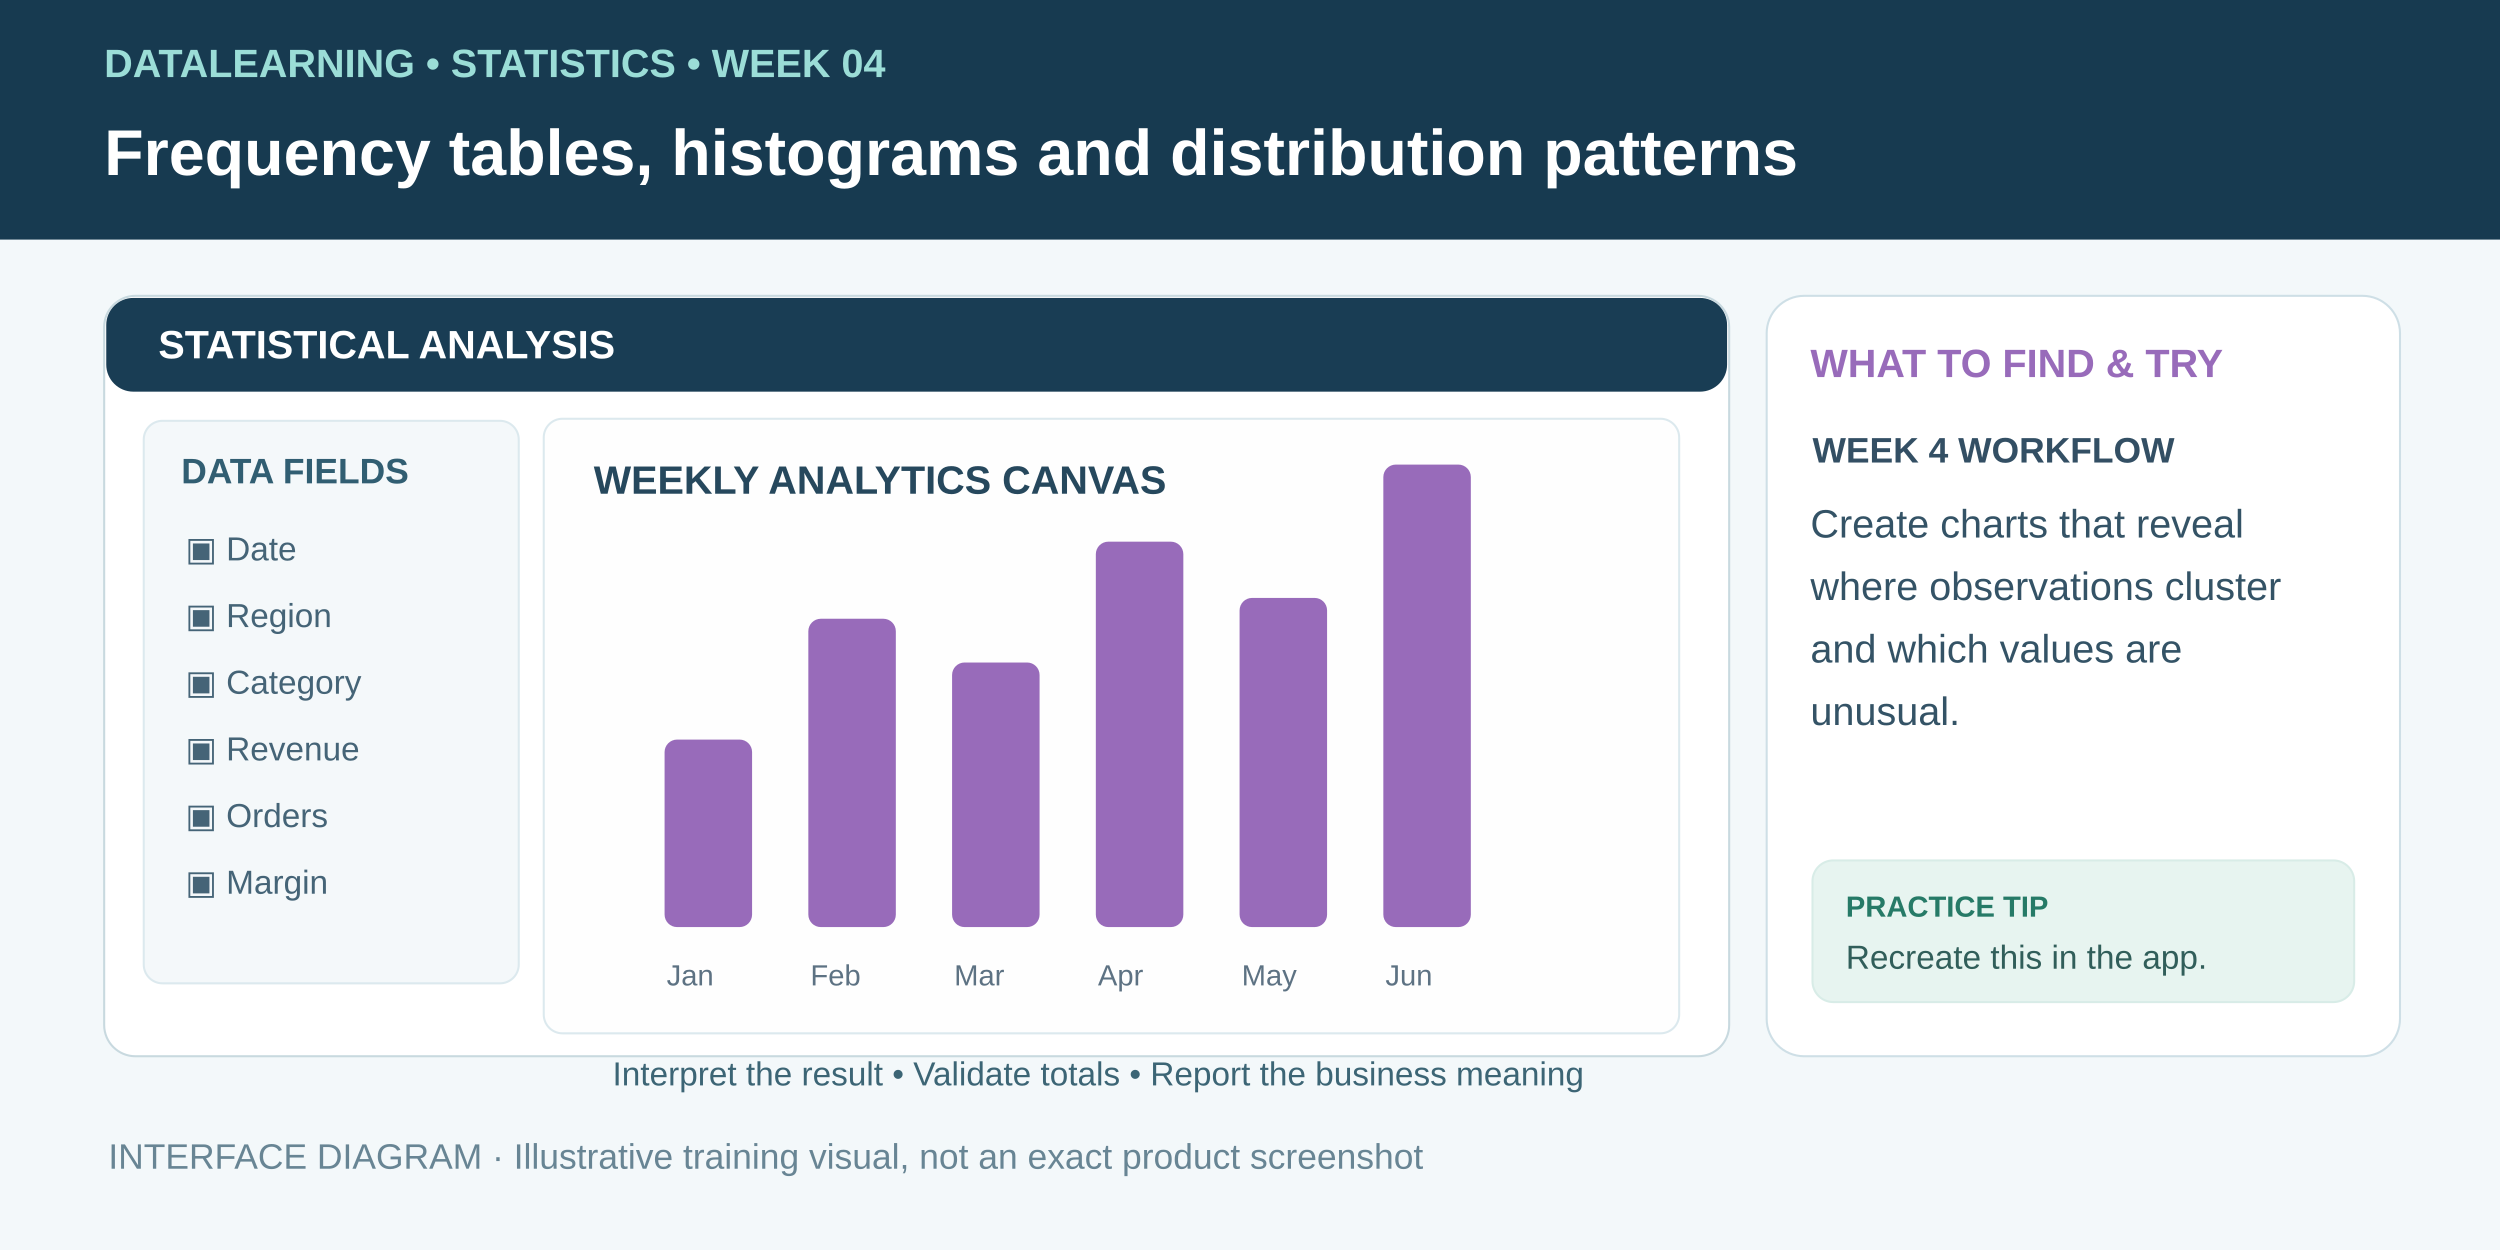
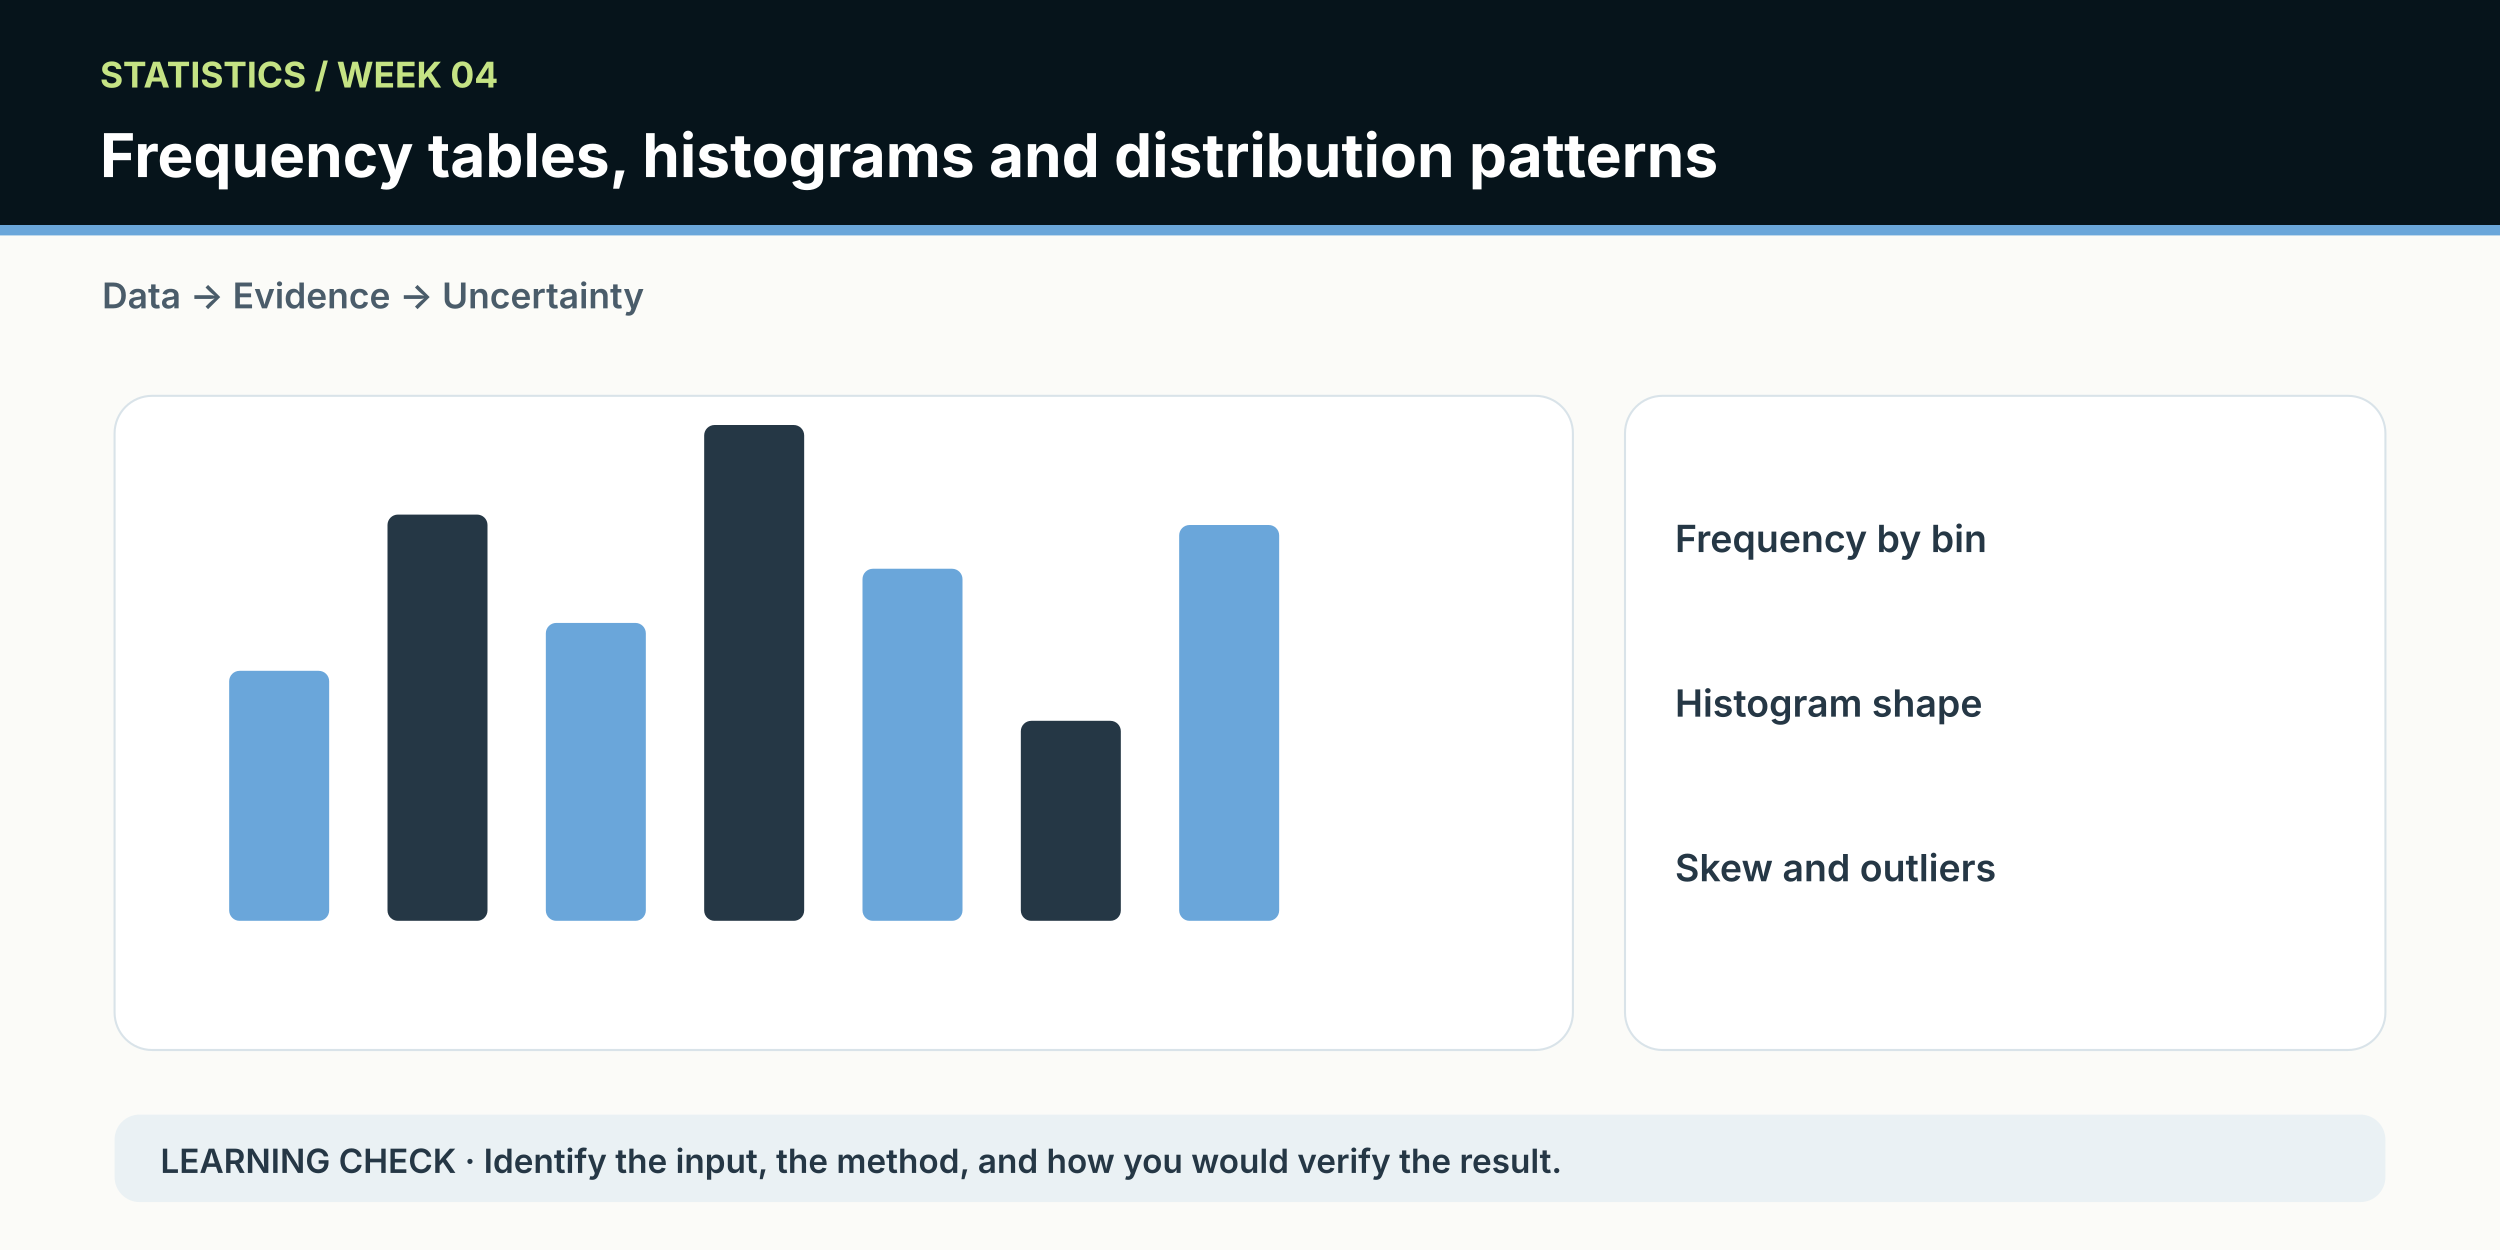
- <svg xmlns="http://www.w3.org/2000/svg" viewBox="0 0 1200 600" width="1200" height="600" role="img" aria-label="Illustrated statistics learning interface for week 4">
-   <rect width="1200" height="600" fill="#f3f8fa" />
-   <rect width="1200" height="115" fill="#173a50" />
-   <text x="50" y="37" fill="#9bddd7" font-family="Arial, sans-serif" font-size="19" font-weight="700">DATALEARNING • STATISTICS • WEEK 04</text>
-   <text x="50" y="84" fill="#ffffff" font-family="Arial, sans-serif" font-size="31" font-weight="700">Frequency tables, histograms and distribution patterns</text>
-   <rect x="50" y="142" width="780" height="365" rx="15" fill="#fff" stroke="#c8d9df" />
-   <rect x="51" y="143" width="778" height="45" rx="13" fill="#193d54" />
-   <text x="76" y="172" fill="#ffffff" font-family="Arial, sans-serif" font-size="19" font-weight="700">STATISTICAL ANALYSIS</text>
-   <rect x="69" y="202" width="180" height="270" rx="9" fill="#f4f8fa" stroke="#dce9ee" />
-   <text x="87" y="232" fill="#315e72" font-family="Arial, sans-serif" font-size="17" font-weight="700">DATA FIELDS</text>
-   <text x="89" y="269" fill="#456477" font-family="Arial, sans-serif" font-size="16" font-weight="500">▣  Date</text>
-   <text x="89" y="301" fill="#456477" font-family="Arial, sans-serif" font-size="16" font-weight="500">▣  Region</text>
-   <text x="89" y="333" fill="#456477" font-family="Arial, sans-serif" font-size="16" font-weight="500">▣  Category</text>
-   <text x="89" y="365" fill="#456477" font-family="Arial, sans-serif" font-size="16" font-weight="500">▣  Revenue</text>
-   <text x="89" y="397" fill="#456477" font-family="Arial, sans-serif" font-size="16" font-weight="500">▣  Orders</text>
-   <text x="89" y="429" fill="#456477" font-family="Arial, sans-serif" font-size="16" font-weight="500">▣  Margin</text>
-   <rect x="261" y="201" width="545" height="295" rx="9" fill="#fefefe" stroke="#dce9ee" />
-   <text x="285" y="237" fill="#26485d" font-family="Arial, sans-serif" font-size="19" font-weight="700">WEEKLY ANALYTICS CANVAS</text>
-   <rect x="319" y="355" width="42" height="90" rx="6" fill="#986bba" stroke="none" />
-   <text x="320" y="473" fill="#5d7283" font-family="Arial, sans-serif" font-size="14" font-weight="500">Jan</text>
-   <rect x="388" y="297" width="42" height="148" rx="6" fill="#986bba" stroke="none" />
-   <text x="389" y="473" fill="#5d7283" font-family="Arial, sans-serif" font-size="14" font-weight="500">Feb</text>
-   <rect x="457" y="318" width="42" height="127" rx="6" fill="#986bba" stroke="none" />
-   <text x="458" y="473" fill="#5d7283" font-family="Arial, sans-serif" font-size="14" font-weight="500">Mar</text>
-   <rect x="526" y="260" width="42" height="185" rx="6" fill="#986bba" stroke="none" />
-   <text x="527" y="473" fill="#5d7283" font-family="Arial, sans-serif" font-size="14" font-weight="500">Apr</text>
-   <rect x="595" y="287" width="42" height="158" rx="6" fill="#986bba" stroke="none" />
-   <text x="596" y="473" fill="#5d7283" font-family="Arial, sans-serif" font-size="14" font-weight="500">May</text>
-   <rect x="664" y="223" width="42" height="222" rx="6" fill="#986bba" stroke="none" />
-   <text x="665" y="473" fill="#5d7283" font-family="Arial, sans-serif" font-size="14" font-weight="500">Jun</text>
-   <text x="294" y="521" fill="#3c6575" font-family="Arial, sans-serif" font-size="16" font-weight="500">Interpret the result • Validate totals • Report the business meaning</text>
-   <rect x="848" y="142" width="304" height="365" rx="18" fill="#ffffff" stroke="#cedfe6" />
-   <text x="869" y="181" fill="#986bba" font-family="Arial, sans-serif" font-size="19" font-weight="700">WHAT TO FIND &amp; TRY</text>
-   <text x="870" y="222" fill="#334f64" font-family="Arial, sans-serif" font-size="17" font-weight="700">WEEK 4 WORKFLOW</text>
-   <text x="869" y="258" fill="#345366" font-family="Arial, sans-serif" font-size="19" font-weight="500">Create charts that reveal</text>
-   <text x="869" y="288" fill="#345366" font-family="Arial, sans-serif" font-size="19" font-weight="500">where observations cluster</text>
-   <text x="869" y="318" fill="#345366" font-family="Arial, sans-serif" font-size="19" font-weight="500">and which values are</text>
-   <text x="869" y="348" fill="#345366" font-family="Arial, sans-serif" font-size="19" font-weight="500">unusual.</text>
-   <rect x="870" y="413" width="260" height="68" rx="10" fill="#e7f4f0" stroke="#d8ece7" />
-   <text x="886" y="440" fill="#267a67" font-family="Arial, sans-serif" font-size="14" font-weight="700">PRACTICE TIP</text>
-   <text x="886" y="465" fill="#315e5a" font-family="Arial, sans-serif" font-size="16" font-weight="500">Recreate this in the app.</text>
-   <text x="52" y="561" fill="#688594" font-family="Arial, sans-serif" font-size="17" font-weight="500">INTERFACE DIAGRAM  ·  Illustrative training visual, not an exact product screenshot</text>
+ <svg xmlns="http://www.w3.org/2000/svg" width="1200" height="600" viewBox="0 0 1200 600" role="img" aria-label="STATISTICS week 4: Frequency tables, histograms and distribution patterns concept diagram">
+   <rect x="0" y="0" width="1200" height="600" rx="0" fill="#FBFBF8" stroke="none" />
+   <rect x="0" y="0" width="1200" height="112" rx="0" fill="#06141B" stroke="none" />
+   <rect x="0" y="108" width="1200" height="5" rx="0" fill="#6AA6DA" stroke="none" />
+   <text x="48" y="42" fill="#C5E384" font-size="17" font-family="Inter,Arial,sans-serif" font-weight="700">STATISTICS  /  WEEK 04</text>
+   <text x="48" y="85" fill="#FFFFFF" font-size="29" font-family="Inter,Arial,sans-serif" font-weight="700">Frequency tables, histograms and distribution patterns</text>
+   <text x="49" y="148" fill="#4A5C6A" font-size="17" font-family="Inter,Arial,sans-serif" font-weight="600">Data → Evidence → Uncertainty</text>
+   <rect x="55" y="190" width="700" height="314" rx="18" fill="#FFFFFF" stroke="#D9E3E9" />
+   <rect x="780" y="190" width="365" height="314" rx="18" fill="#FFFFFF" stroke="#D9E3E9" />
+   <rect x="110" y="322" width="48" height="120" rx="5" fill="#6AA6DA" stroke="none" />
+   <rect x="186" y="247" width="48" height="195" rx="5" fill="#253745" stroke="none" />
+   <rect x="262" y="299" width="48" height="143" rx="5" fill="#6AA6DA" stroke="none" />
+   <rect x="338" y="204" width="48" height="238" rx="5" fill="#253745" stroke="none" />
+   <rect x="414" y="273" width="48" height="169" rx="5" fill="#6AA6DA" stroke="none" />
+   <rect x="490" y="346" width="48" height="96" rx="5" fill="#253745" stroke="none" />
+   <rect x="566" y="252" width="48" height="190" rx="5" fill="#6AA6DA" stroke="none" />
+   <text x="804" y="265" fill="#253745" font-size="18" font-family="Inter,Arial,sans-serif" font-weight="600">Frequency by bin</text>
+   <text x="804" y="344" fill="#253745" font-size="18" font-family="Inter,Arial,sans-serif" font-weight="600">Histogram shape</text>
+   <text x="804" y="423" fill="#253745" font-size="18" font-family="Inter,Arial,sans-serif" font-weight="600">Skew and outliers</text>
+   <rect x="55" y="535" width="1090" height="42" rx="12" fill="#EAF1F4" stroke="none" />
+   <text x="77" y="563" fill="#253745" font-size="16" font-family="Inter,Arial,sans-serif" font-weight="600">LEARNING CHECK  ·  Identify the input, the method, and how you would verify the result.</text>
</svg>
